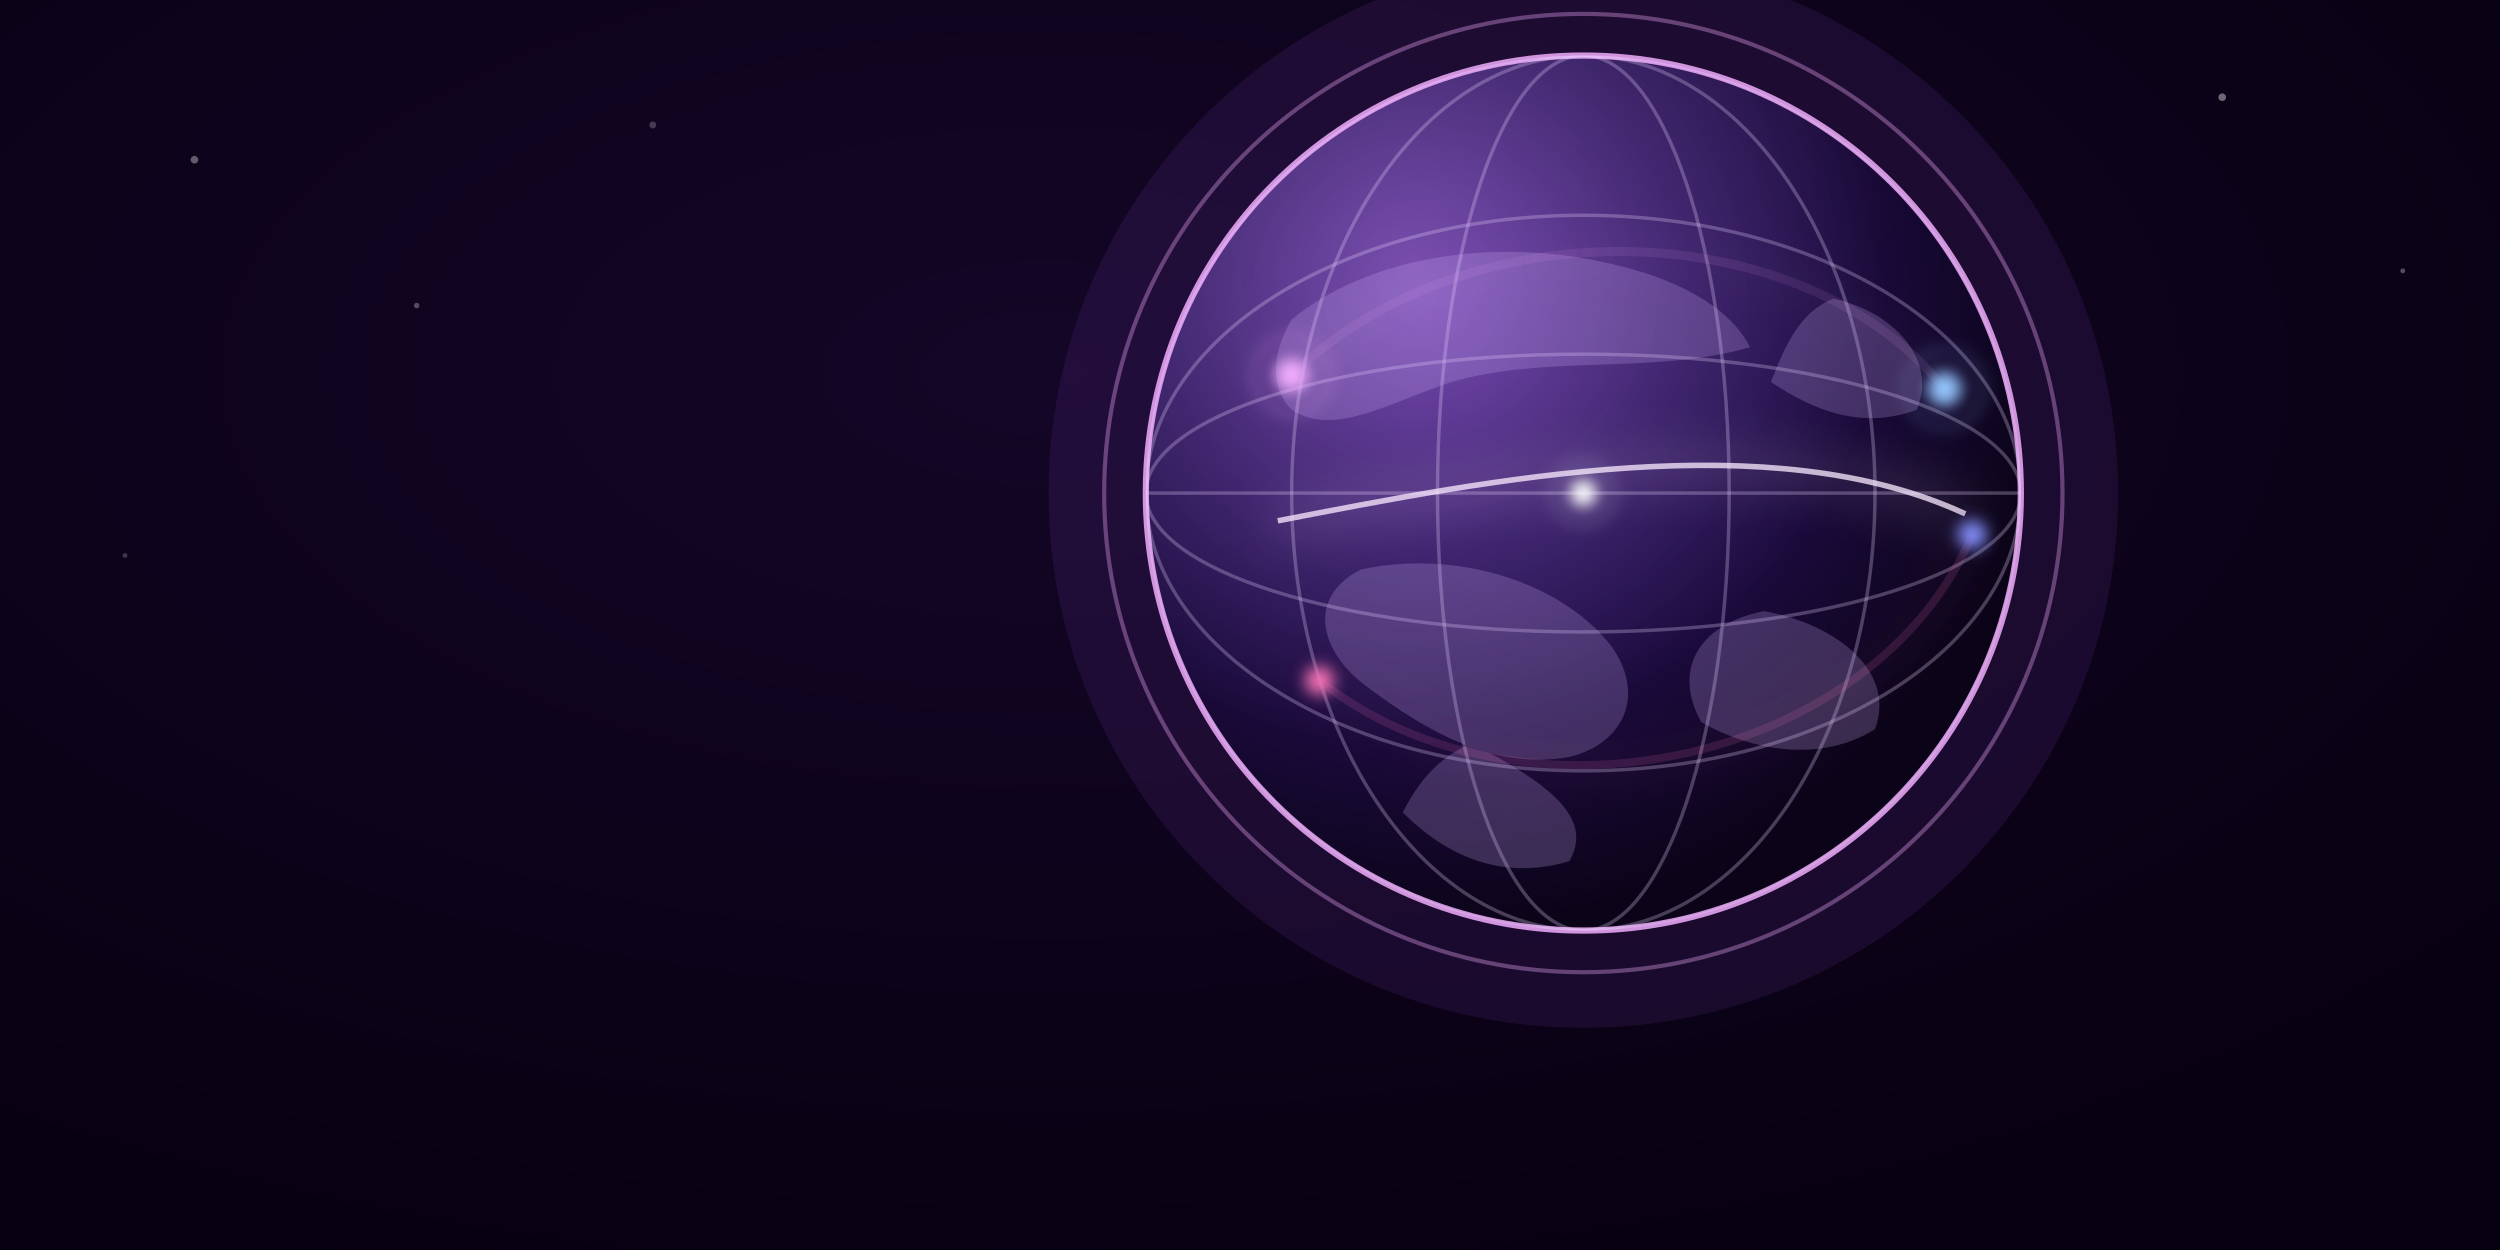
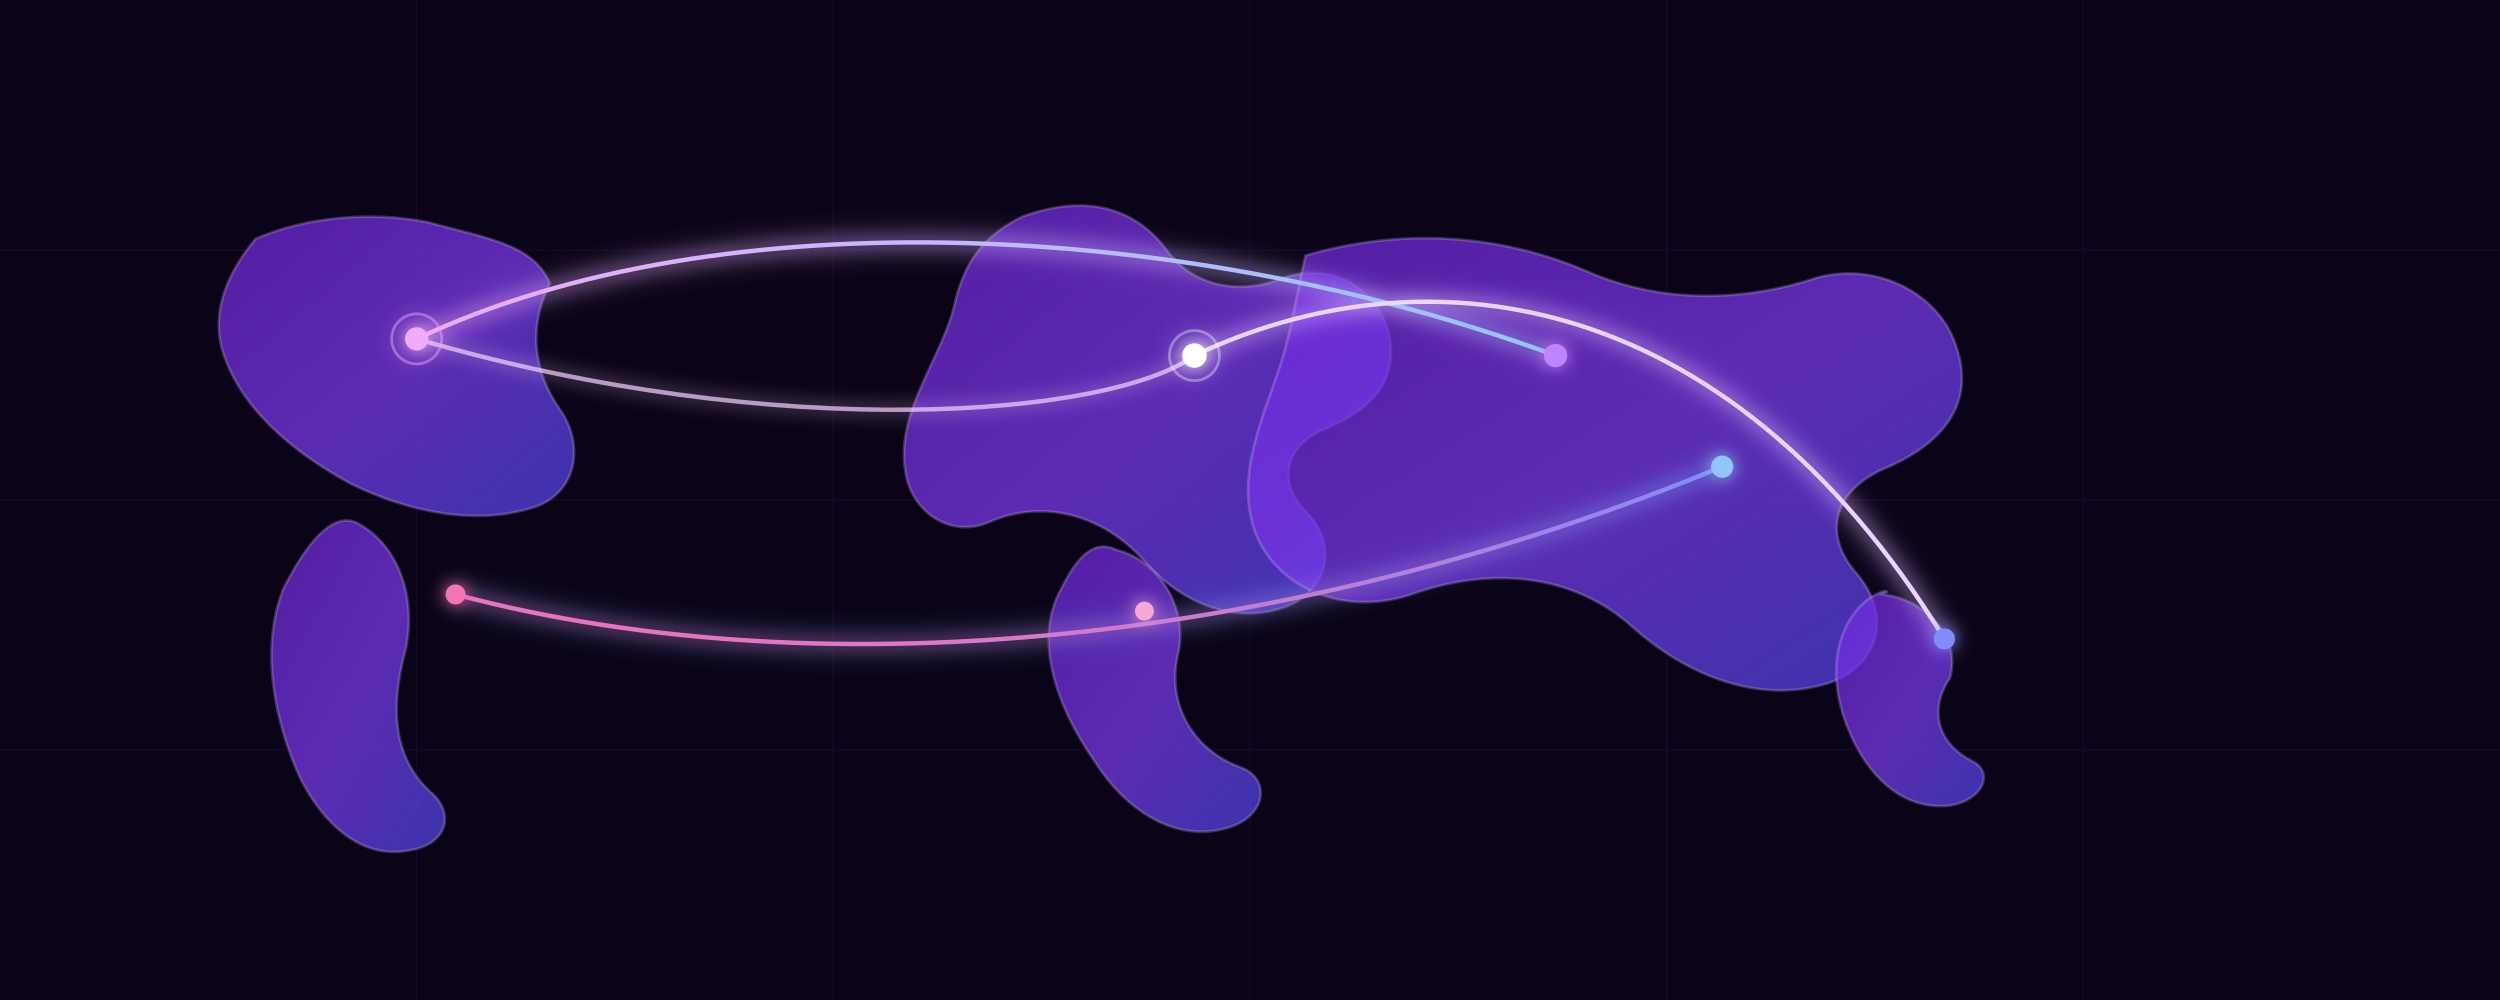
- <svg xmlns="http://www.w3.org/2000/svg" viewBox="0 0 720 360" fill="none">
+ <svg xmlns="http://www.w3.org/2000/svg" viewBox="0 0 900 360" fill="none">
  <defs>
-     <radialGradient id="void" cx="42%" cy="30%" r="78%">
-       <stop offset="0%" stop-color="#140627" />
-       <stop offset="100%" stop-color="#070010" />
-     </radialGradient>
-     <radialGradient id="ball" cx="32%" cy="28%" r="72%">
-       <stop offset="0%" stop-color="#4c1d95" />
-       <stop offset="38%" stop-color="#2a1060" />
-       <stop offset="100%" stop-color="#0b0418" />
-     </radialGradient>
-     <radialGradient id="sheen" cx="30%" cy="24%" r="55%">
-       <stop offset="0%" stop-color="#f5d0fe" stop-opacity=".28" />
-       <stop offset="100%" stop-color="#f5d0fe" stop-opacity="0" />
-     </radialGradient>
-     <linearGradient id="ring" x1="280" y1="40" x2="620" y2="260">
+     <linearGradient id="ocean" x1="0" y1="0" x2="900" y2="360">
+       <stop offset="0%" stop-color="#0b0418" />
+       <stop offset="55%" stop-color="#120627" />
+       <stop offset="100%" stop-color="#0a1028" />
+     </linearGradient>
+     <linearGradient id="land" x1="0" y1="0" x2="1" y2="1">
+       <stop offset="0%" stop-color="#6d28d9" />
+       <stop offset="50%" stop-color="#7c3aed" />
+       <stop offset="100%" stop-color="#4f46e5" />
+     </linearGradient>
+     <linearGradient id="lineA" x1="0" y1="0" x2="1" y2="0">
      <stop offset="0%" stop-color="#f0abfc" />
-       <stop offset="50%" stop-color="#c4b5fd" />
-       <stop offset="100%" stop-color="#60a5fa" />
+       <stop offset="100%" stop-color="#93c5fd" />
    </linearGradient>
-     <linearGradient id="a1" x1="330" y1="90" x2="560" y2="150">
-       <stop offset="0%" stop-color="#f0abfc" stop-opacity=".1" />
-       <stop offset="40%" stop-color="#f5d0fe" />
-       <stop offset="100%" stop-color="#93c5fd" stop-opacity=".15" />
-     </linearGradient>
-     <linearGradient id="a2" x1="340" y1="200" x2="560" y2="120">
-       <stop offset="0%" stop-color="#f472b6" stop-opacity=".15" />
-       <stop offset="50%" stop-color="#fff" />
-       <stop offset="100%" stop-color="#818cf8" stop-opacity=".15" />
+     <linearGradient id="lineB" x1="0" y1="1" x2="1" y2="0">
+       <stop offset="0%" stop-color="#f472b6" />
+       <stop offset="100%" stop-color="#818cf8" />
    </linearGradient>
    <filter id="glow">
-       <feGaussianBlur stdDeviation="7" result="b" />
+       <feGaussianBlur stdDeviation="3.2" result="b" />
      <feMerge>
        <feMergeNode in="b" />
        <feMergeNode in="SourceGraphic" />
      </feMerge>
    </filter>
    <filter id="soft">
-       <feGaussianBlur stdDeviation="2.2" />
+       <feGaussianBlur stdDeviation="5" />
    </filter>
-     <clipPath id="c">
-       <circle cx="456" cy="142" r="126" />
-     </clipPath>
  </defs>
-   <rect width="720" height="360" fill="url(#void)" />
-   <g fill="#fff">
-     <circle cx="56" cy="46" r="1.1" opacity=".35" />
-     <circle cx="120" cy="88" r=".8" opacity=".28" />
-     <circle cx="188" cy="36" r="1" opacity=".22" />
-     <circle cx="640" cy="28" r="1.1" opacity=".4" />
-     <circle cx="692" cy="78" r=".7" opacity=".3" />
-     <circle cx="36" cy="160" r=".7" opacity=".2" />
+   <rect width="900" height="360" fill="url(#ocean)" />
+   <g stroke="#2e1065" stroke-width=".4" opacity=".35">
+     <path d="M0 90h900M0 180h900M0 270h900" />
+     <path d="M150 0v360M300 0v360M450 0v360M600 0v360M750 0v360" />
  </g>
-   <circle cx="456" cy="142" r="154" fill="#a855f7" opacity=".1" />
-   <circle cx="456" cy="142" r="138" stroke="url(#ring)" stroke-width="1.2" opacity=".35" />
-   <circle cx="456" cy="142" r="126" fill="url(#ball)" />
-   <circle cx="456" cy="142" r="126" fill="url(#sheen)" />
-   <circle cx="456" cy="142" r="126" stroke="url(#ring)" stroke-width="1.8" opacity=".85" />
-   <g clip-path="url(#c)" stroke="#e9d5ff" stroke-opacity=".28" fill="none">
-     <ellipse cx="456" cy="142" rx="42" ry="126" />
-     <ellipse cx="456" cy="142" rx="84" ry="126" />
-     <ellipse cx="456" cy="142" rx="126" ry="126" />
-     <ellipse cx="456" cy="142" rx="126" ry="40" />
-     <ellipse cx="456" cy="142" rx="126" ry="80" />
-     <path d="M330 142h252" stroke-width="1" />
+   <g fill="url(#land)" fill-opacity=".72" stroke="#e9d5ff" stroke-opacity=".22" stroke-width="1">
+     <path d="M92 86c18-8 42-10 62-6 22 6 38 8 44 22-8 16-6 32 4 46 8 12 6 28-8 34-22 8-48 2-68-8-22-12-40-28-46-48-4-14 2-28 12-40z" />
+     <path d="M128 188c16 8 22 28 18 46-6 22-4 40 10 52 8 8 4 18-8 20-18 4-32-10-40-26-10-22-14-48-6-68 6-12 16-28 26-24z" />
+     <path d="M368 78c22-8 40-4 52 12 10 14 28 16 42 10 18-6 34 4 38 20 4 18-8 28-22 34-16 6-18 20-8 30 12 12 8 28-6 34-20 8-40-2-52-16-16-18-38-22-56-14-14 6-28-4-30-18-4-22 14-42 18-62 4-16 12-24 24-30z" />
+     <path d="M402 198c16 4 26 22 22 38-4 18 6 34 22 40 12 4 10 18-4 22-20 6-38-8-48-24-14-20-22-44-12-62 6-12 12-18 20-14z" />
+     <path d="M470 92c34-10 70-8 102 6 28 12 58 10 82 2 22-6 44 6 50 24 8 22-6 36-24 44-20 8-24 24-12 38 14 16 8 34-10 40-26 8-52-4-70-20-22-20-52-22-80-12-24 8-48-2-56-22-8-22 4-44 10-64 4-14 6-28 8-36z" />
+     <path d="M678 214c16 2 28 16 24 30-8 12-4 24 8 30 8 4 4 14-8 16-18 2-30-12-36-26-8-18-6-36 4-46 6-6 12-6 8-4z" />
  </g>
-   <g clip-path="url(#c)" fill="#d8b4fe" opacity=".22">
-     <path d="M372 92c22-18 58-24 92-16 18 4 34 12 40 24-28 8-58 2-86 10-18 6-34 16-46 8-6-6-6-16 0-26z" />
-     <path d="M528 86c18 4 30 18 24 32-16 6-30 0-42-8 4-10 8-20 18-24z" />
-     <path d="M392 164c28-6 58 4 72 22 10 14 4 28-12 32-22 4-42-8-58-20-14-10-18-26-2-34z" />
-     <path d="M508 176c22 4 38 18 32 34-16 10-36 6-50-2-8-14-2-28 18-32z" />
-     <path d="M424 214c18 10 36 20 28 34-20 6-36-2-48-14 4-8 10-16 20-20z" />
+   <g filter="url(#soft)" opacity=".55" fill="none" stroke-width="3">
+     <path d="M150 122C260 70 430 80 560 128" stroke="#f0abfc" />
+     <path d="M164 214C300 250 470 230 620 168" stroke="#60a5fa" />
+     <path d="M430 128C510 90 620 100 700 230" stroke="#c084fc" />
  </g>
-   <g filter="url(#glow)" opacity=".95">
-     <path d="M372 108C424 58 520 62 560 112" stroke="url(#a1)" stroke-width="2.6" fill="none" />
-     <path d="M380 196C438 242 540 220 568 154" stroke="url(#a2)" stroke-width="2.3" fill="none" />
-     <path d="M368 150C430 138 510 122 566 148" stroke="#fae8ff" stroke-width="1.6" fill="none" opacity=".8" />
+   <g filter="url(#glow)" fill="none" stroke-width="1.6">
+     <path d="M150 122C260 70 430 80 560 128" stroke="url(#lineA)" />
+     <path d="M164 214C300 250 470 230 620 168" stroke="url(#lineB)" />
+     <path d="M430 128C510 90 620 100 700 230" stroke="#e9d5ff" />
+     <path d="M150 122C280 160 400 150 430 128" stroke="#f5d0fe" opacity=".7" />
  </g>
-   <g filter="url(#soft)">
-     <circle cx="372" cy="108" r="5" fill="#f0abfc" />
-     <circle cx="372" cy="108" r="11" stroke="#f0abfc" stroke-opacity=".5" fill="none" />
-     <circle cx="560" cy="112" r="5" fill="#93c5fd" />
-     <circle cx="560" cy="112" r="11" stroke="#93c5fd" stroke-opacity=".45" fill="none" />
-     <circle cx="380" cy="196" r="4.2" fill="#f472b6" />
-     <circle cx="568" cy="154" r="4.2" fill="#818cf8" />
-     <circle cx="456" cy="142" r="4" fill="#fff" />
-     <circle cx="456" cy="142" r="9" stroke="#fff" stroke-opacity=".35" fill="none" />
+   <g filter="url(#glow)">
+     <circle cx="150" cy="122" r="4.2" fill="#f0abfc" />
+     <circle cx="150" cy="122" r="9" stroke="#f0abfc" stroke-opacity=".45" fill="none" />
+     <circle cx="164" cy="214" r="3.6" fill="#f472b6" />
+     <circle cx="430" cy="128" r="4.4" fill="#fff" />
+     <circle cx="430" cy="128" r="9" stroke="#fff" stroke-opacity=".35" fill="none" />
+     <circle cx="560" cy="128" r="4.2" fill="#c084fc" />
+     <circle cx="620" cy="168" r="4" fill="#93c5fd" />
+     <circle cx="700" cy="230" r="3.8" fill="#818cf8" />
+     <circle cx="412" cy="220" r="3.4" fill="#f9a8d4" />
  </g>
</svg>
